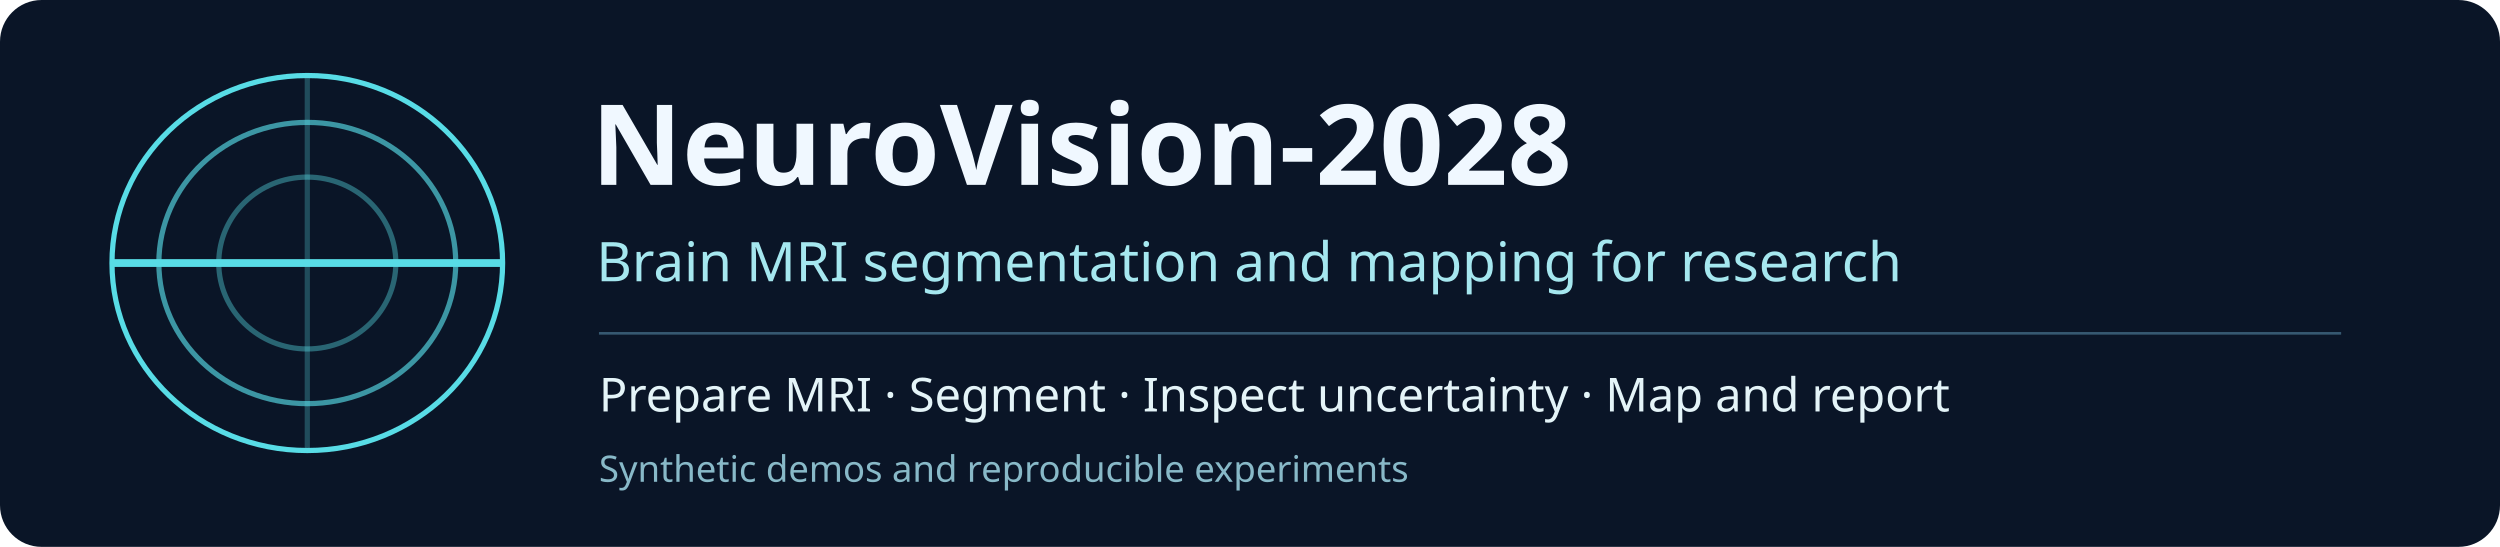
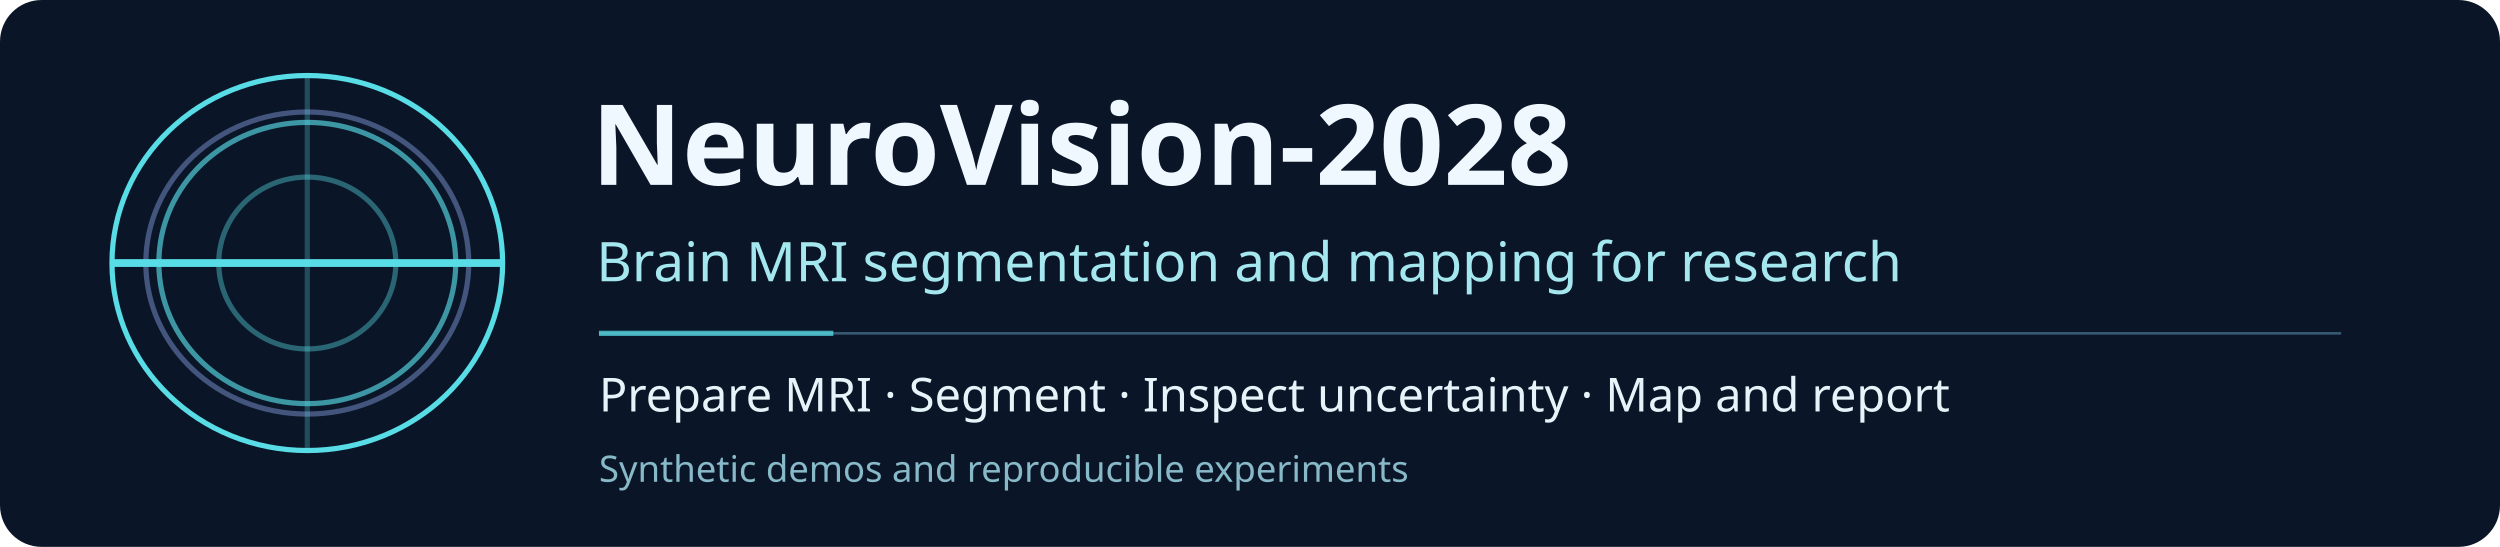
<svg xmlns="http://www.w3.org/2000/svg" viewBox="0 0 960 210" role="img" aria-labelledby="title">
  <defs>
    <clipPath id="scan">
      <ellipse cx="118" cy="101" rx="75" ry="72" />
    </clipPath>
  </defs>
  <rect width="960" height="210" rx="16" fill="#0a1527" />
  <g fill="none" stroke="#58dce6" stroke-width="2">
    <ellipse cx="118" cy="101" rx="75" ry="72" />
    <ellipse cx="118" cy="101" rx="57" ry="54" opacity=".65" />
    <ellipse cx="118" cy="101" rx="34" ry="33" opacity=".4" />
+     <ellipse cx="118" cy="101" rx="62" ry="58" opacity=".4" stroke="#9ab4ff">
+       <animate attributeName="opacity" values=".12;.65;.12" dur="4s" repeatCount="indefinite" />
+     </ellipse>
    <path d="M118 29v144M43 101h150" opacity=".28" />
    <g clip-path="url(#scan)">
      <path d="M43 101h150" stroke-width="3">
        <animateTransform attributeName="transform" type="translate" values="0 -60;0 60;0 -60" dur="8s" repeatCount="indefinite" />
      </path>
    </g>
  </g>
  <g font-family="system-ui,sans-serif">
    <text x="227" y="71" fill="#f0f8ff" font-size="43" font-weight="700">NeuroVision-2028</text>
    <text x="229" y="108" fill="#a5e7ef" font-size="21">Brain MRI segmentation and mapping for research</text>
    <path d="M230 128H899" stroke="#365871" />
+     <path d="M230 128H899" stroke="#58dce6" stroke-width="2" stroke-dasharray="90 580" opacity=".75">
+       <animate attributeName="stroke-dashoffset" values="90;-579" dur="8s" repeatCount="indefinite" />
+     </path>
    <text x="230" y="158" fill="#e4f4f8" font-size="18">Prepare MRI  ·  Segment  ·  Inspect uncertainty  ·  Map and report</text>
    <text x="230" y="185" fill="#88b9c8" font-size="14">Synthetic demos and reproducible experiments</text>
  </g>
</svg>
